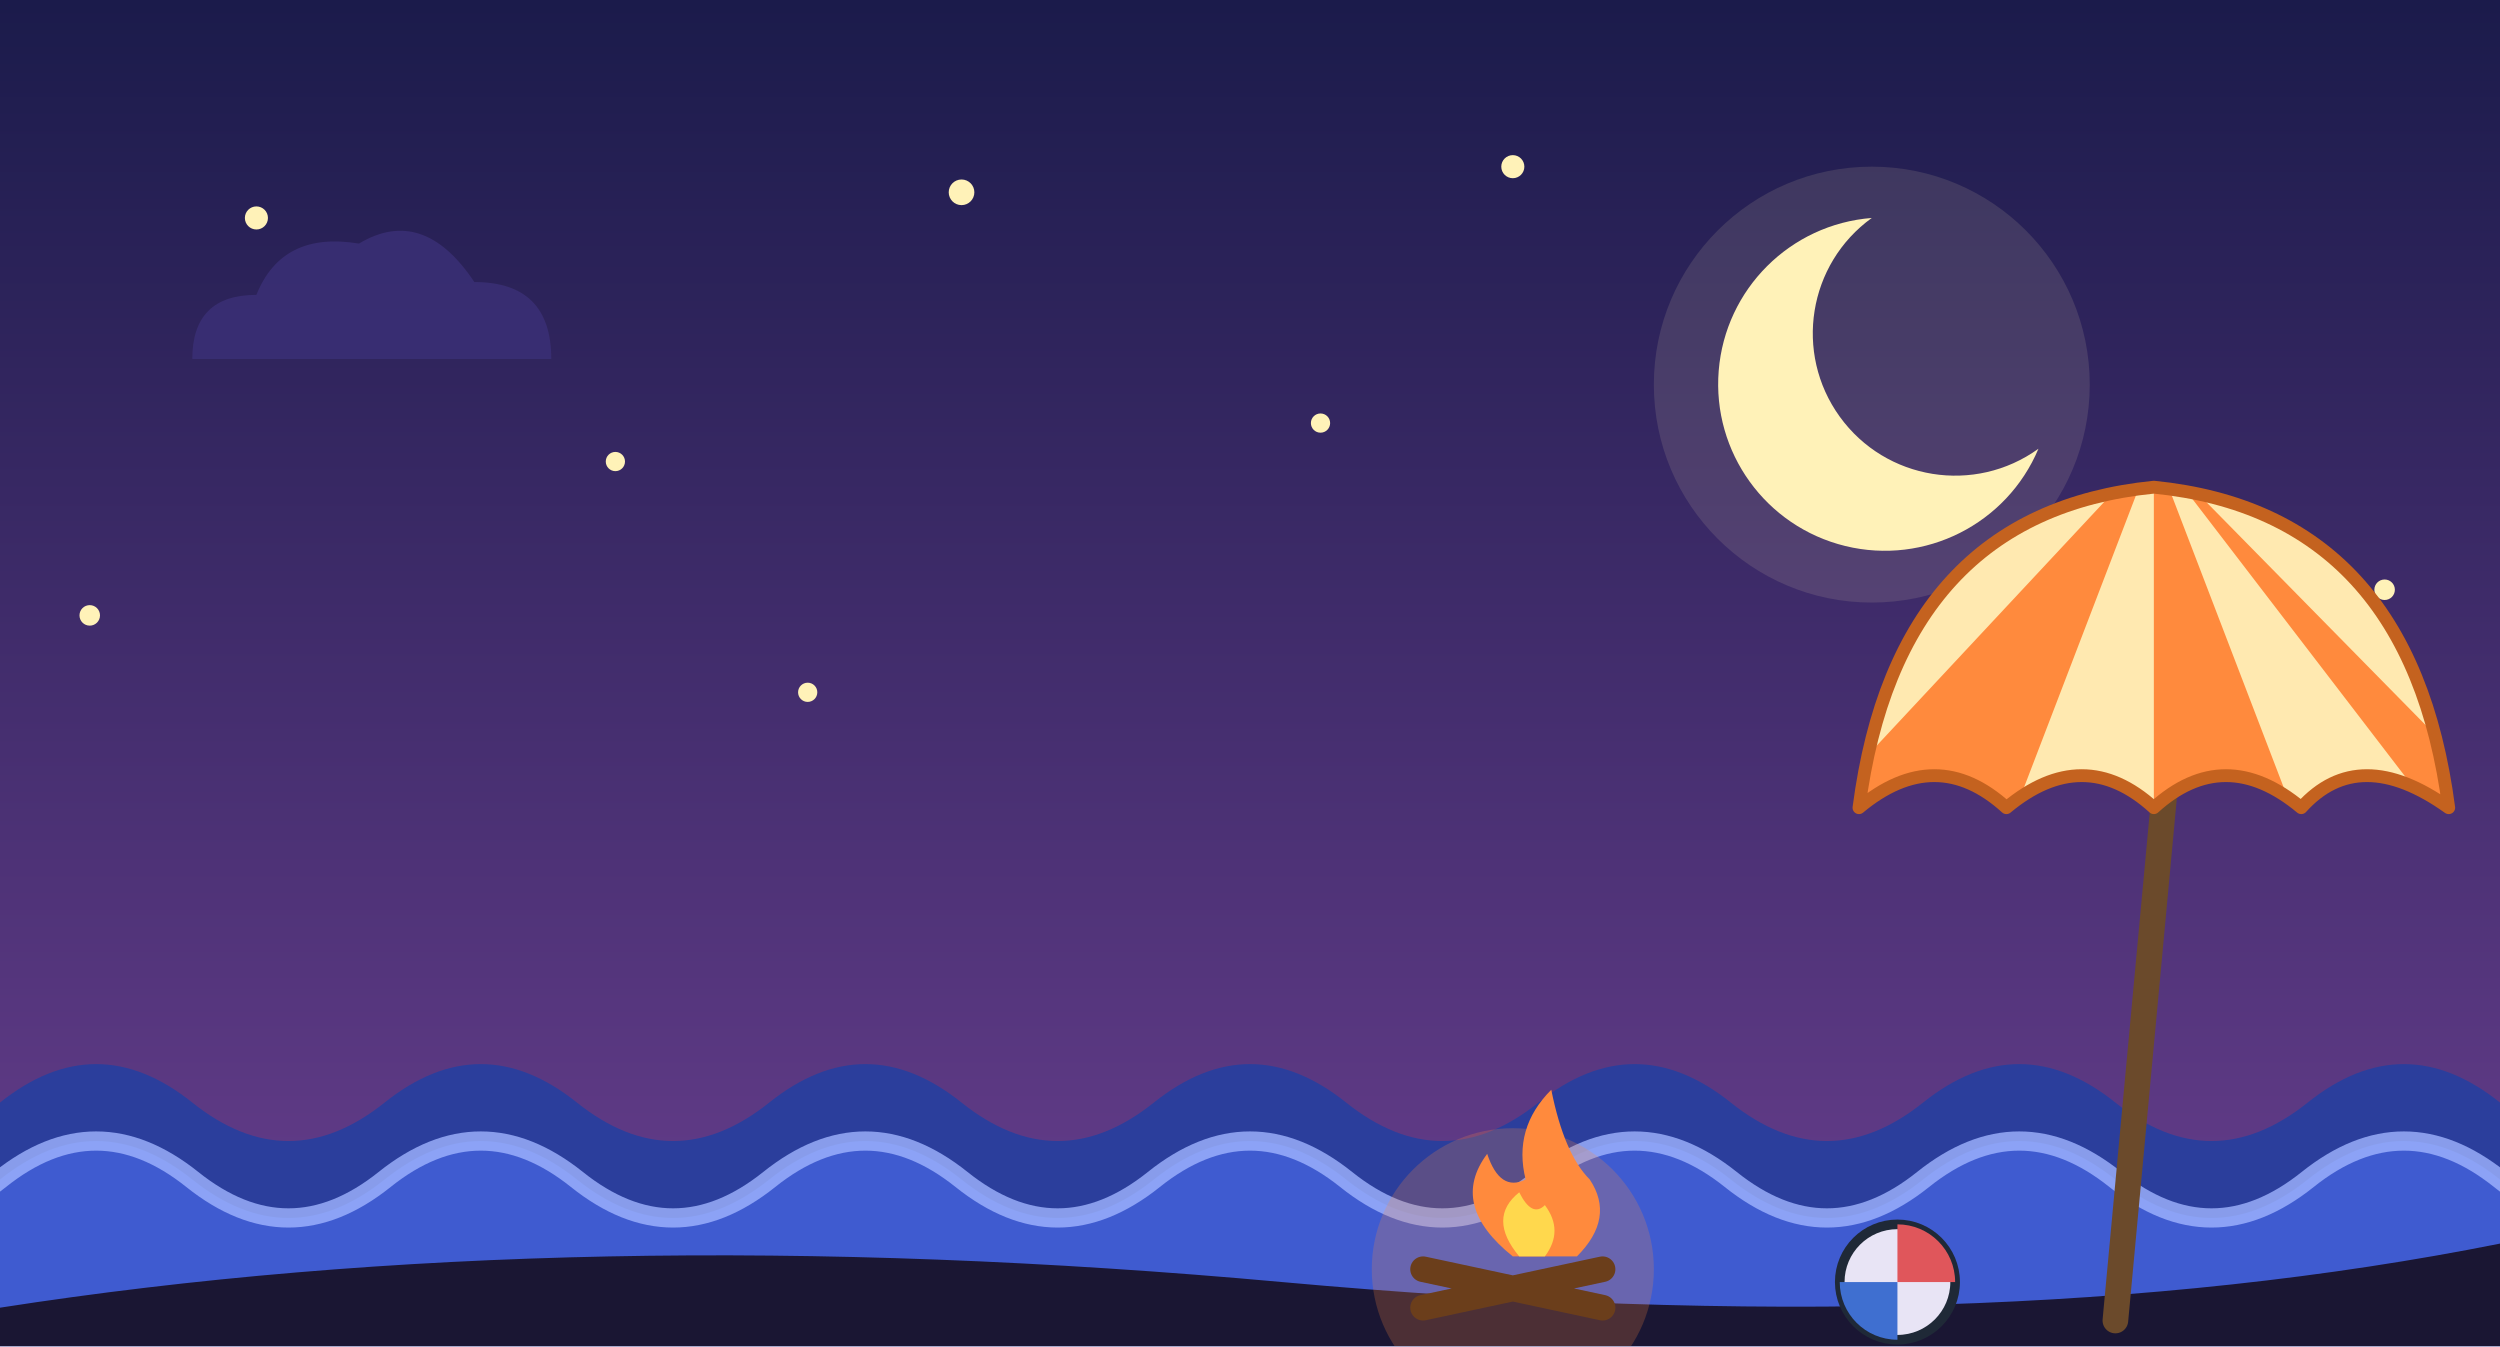
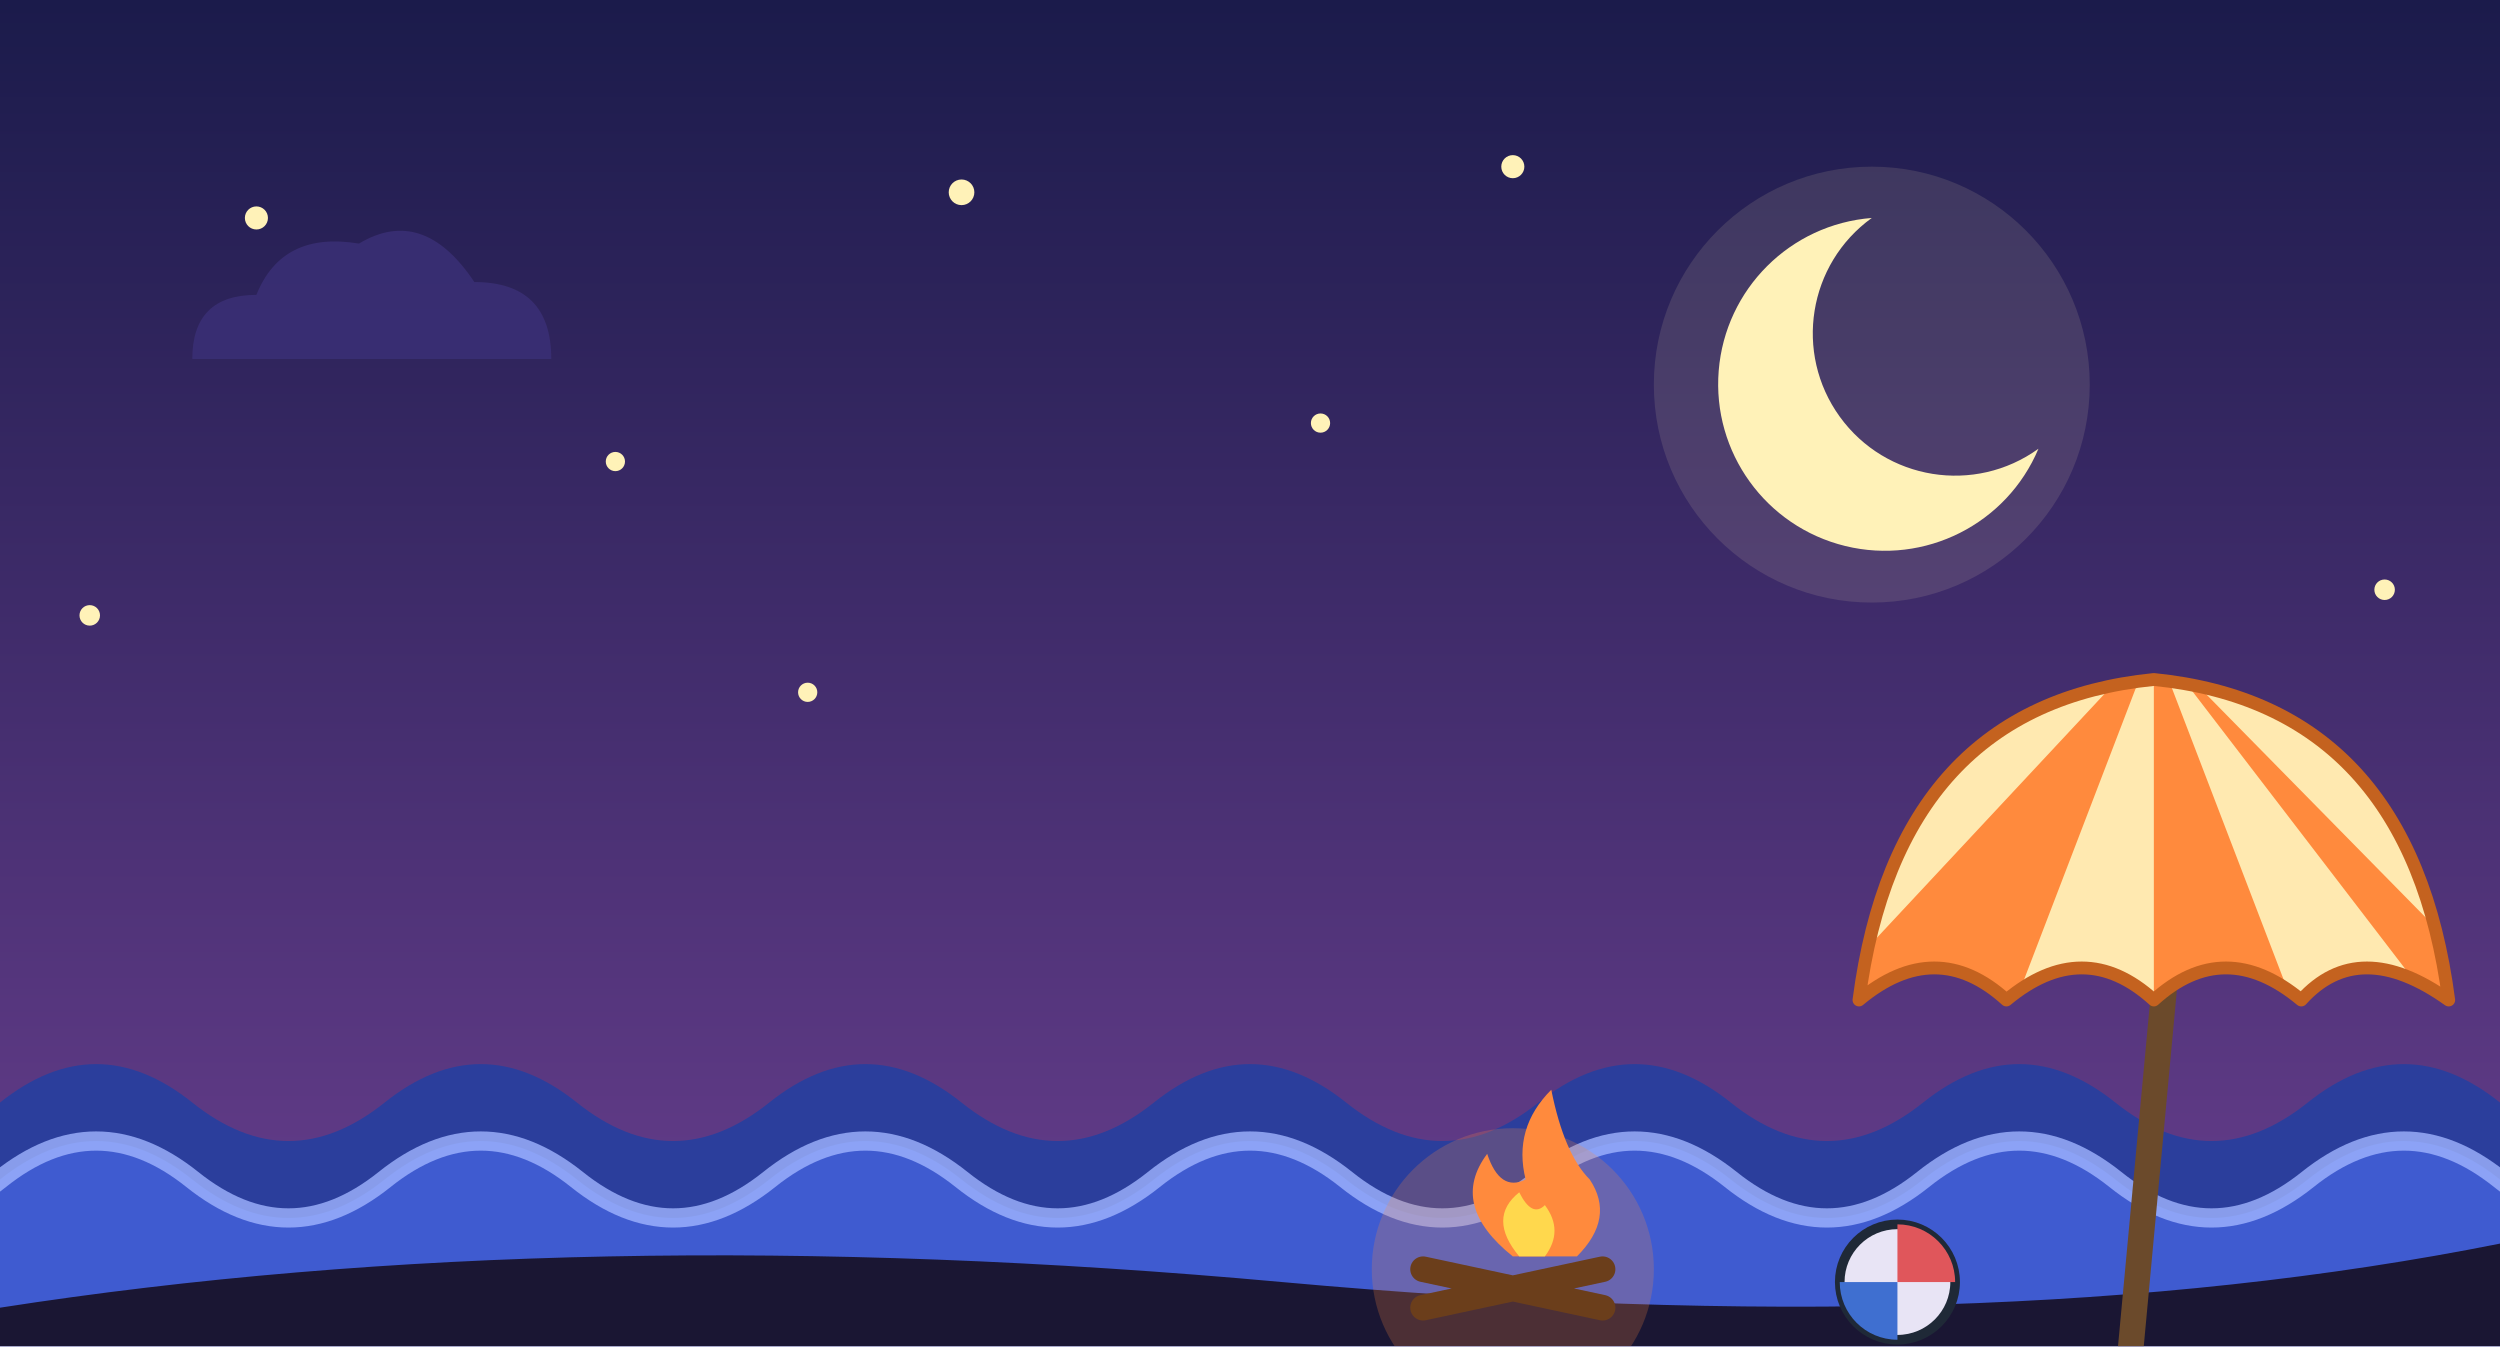
<svg xmlns="http://www.w3.org/2000/svg" width="390" height="210" viewBox="0 0 390 210" preserveAspectRatio="xMidYMin slice">
  <defs>
    <linearGradient id="skyVN" x1="0" y1="0" x2="0" y2="1">
      <stop offset="0" stop-color="#1B1B4B" />
      <stop offset="1" stop-color="#6A3F8F" />
    </linearGradient>
    <clipPath id="domeVN">
      <path d="M290 126Q296 80 336 76Q376 80 382 126Q368 116 359 126Q347 116 336 126Q325 116 313 126Q302 116 290 126Z" />
    </clipPath>
  </defs>
  <rect width="390" height="210" fill="url(#skyVN)" />
  <g fill="#FFF2B8">
    <circle data-anim="twinkle" cx="40" cy="34" r="1.800" />
    <circle data-anim="twinkle" cx="96" cy="72" r="1.500" />
    <circle data-anim="twinkle" cx="150" cy="30" r="2" />
    <circle data-anim="twinkle" cx="206" cy="66" r="1.500" />
    <circle data-anim="twinkle" cx="236" cy="26" r="1.800" />
    <circle data-anim="twinkle" cx="372" cy="92" r="1.600" />
    <circle data-anim="twinkle" cx="126" cy="108" r="1.500" />
    <circle data-anim="twinkle" cx="14" cy="96" r="1.600" />
  </g>
  <circle cx="292" cy="60" r="34" fill="#FFF2B8" opacity=".12" />
  <path d="M292 34A26 26 0 1 0 318 70A21 21 0 1 1 292 34Z" fill="#FFF2B8" />
  <g data-anim="drift">
    <path d="M30 56Q30 46 40 46Q44 36 56 38Q66 32 74 44Q86 44 86 56Z" fill="#3A2F75" opacity=".85" />
  </g>
  <g data-anim="waveB">
-     <path d="M-60 172q15 -12 30 0t30 0t30 0t30 0t30 0t30 0t30 0t30 0t30 0t30 0t30 0t30 0t30 0t30 0t30 0t30 0t30 0V230H-60Z" fill="#2B3E9C" />
+     <path d="M-120 172q15 -12 30 0t30 0t30 0t30 0t30 0t30 0t30 0t30 0t30 0t30 0t30 0t30 0t30 0t30 0t30 0t30 0t30 0t30 0t30 0t30 0t30 0t30 0V230H-120Z" fill="#2B3E9C" />
  </g>
  <g data-anim="waveA">
-     <path d="M-60 184q15 -12 30 0t30 0t30 0t30 0t30 0t30 0t30 0t30 0t30 0t30 0t30 0t30 0t30 0t30 0t30 0t30 0t30 0V230H-60Z" fill="#3F5BD0" />
-     <path d="M-60 184q15 -12 30 0t30 0t30 0t30 0t30 0t30 0t30 0t30 0t30 0t30 0t30 0t30 0t30 0t30 0t30 0t30 0t30 0" fill="none" stroke="#9FB4FF" stroke-width="3" stroke-linecap="round" opacity=".8" />
+     <path d="M-120 184q15 -12 30 0t30 0t30 0t30 0t30 0t30 0t30 0t30 0t30 0t30 0t30 0t30 0t30 0t30 0t30 0t30 0t30 0t30 0t30 0t30 0t30 0t30 0V230H-120Z" fill="#3F5BD0" />
+     <path d="M-120 184q15 -12 30 0t30 0t30 0t30 0t30 0t30 0t30 0t30 0t30 0t30 0t30 0t30 0t30 0t30 0t30 0t30 0t30 0t30 0t30 0t30 0t30 0t30 0" fill="none" stroke="#9FB4FF" stroke-width="3" stroke-linecap="round" opacity=".8" />
  </g>
  <path d="M0 204Q90 190 200 200T390 194V230H0Z" fill="#1A1633" />
-   <path d="M330 206L338 120" stroke="#6B4A2B" stroke-width="4" stroke-linecap="round" />
-   <g clip-path="url(#domeVN)">
-     <rect x="280" y="70" width="110" height="60" fill="#FFE9B0" />
-     <path d="M336 70L280 130H313ZM336 70L336 130H359ZM336 70L382 130H395Z" fill="#FF8A3D" />
+   <g transform="translate(0 30)">
+     <path d="M330 206L338 120" stroke="#6B4A2B" stroke-width="4" stroke-linecap="round" />
+     <g clip-path="url(#domeVN)">
+       <rect x="280" y="70" width="110" height="60" fill="#FFE9B0" />
+       <path d="M336 70L280 130H313ZM336 70L336 130H359ZM336 70L382 130H395Z" fill="#FF8A3D" />
+     </g>
+     <path d="M290 126Q296 80 336 76Q376 80 382 126Q368 116 359 126Q347 116 336 126Q325 116 313 126Q302 116 290 126Z" fill="none" stroke="#C4621F" stroke-width="2" stroke-linejoin="round" />
  </g>
-   <path d="M290 126Q296 80 336 76Q376 80 382 126Q368 116 359 126Q347 116 336 126Q325 116 313 126Q302 116 290 126Z" fill="none" stroke="#C4621F" stroke-width="2" stroke-linejoin="round" />
  <circle cx="296" cy="200" r="9" fill="#E8E4F5" stroke="#1F2937" stroke-width="1.500" />
  <path d="M296 191A9 9 0 0 1 305 200L296 200Z" fill="#E0565B" />
  <path d="M296 209A9 9 0 0 1 287 200L296 200Z" fill="#3F6FD0" />
  <circle cx="236" cy="198" r="22" fill="#FF8A3D" opacity=".22" data-anim="twinkle" />
  <path d="M222 204L250 198M222 198L250 204" stroke="#6B3E1B" stroke-width="4" stroke-linecap="round" />
  <g data-anim="bob">
    <path d="M236 196Q226 188 232 180Q234 186 238 184Q236 176 242 170Q244 180 248 184Q252 190 246 196Z" fill="#FF8A3D" />
    <path d="M237 196Q232 190 237 186Q239 190 241 188Q244 192 241 196Z" fill="#FFD84D" />
  </g>
</svg>
